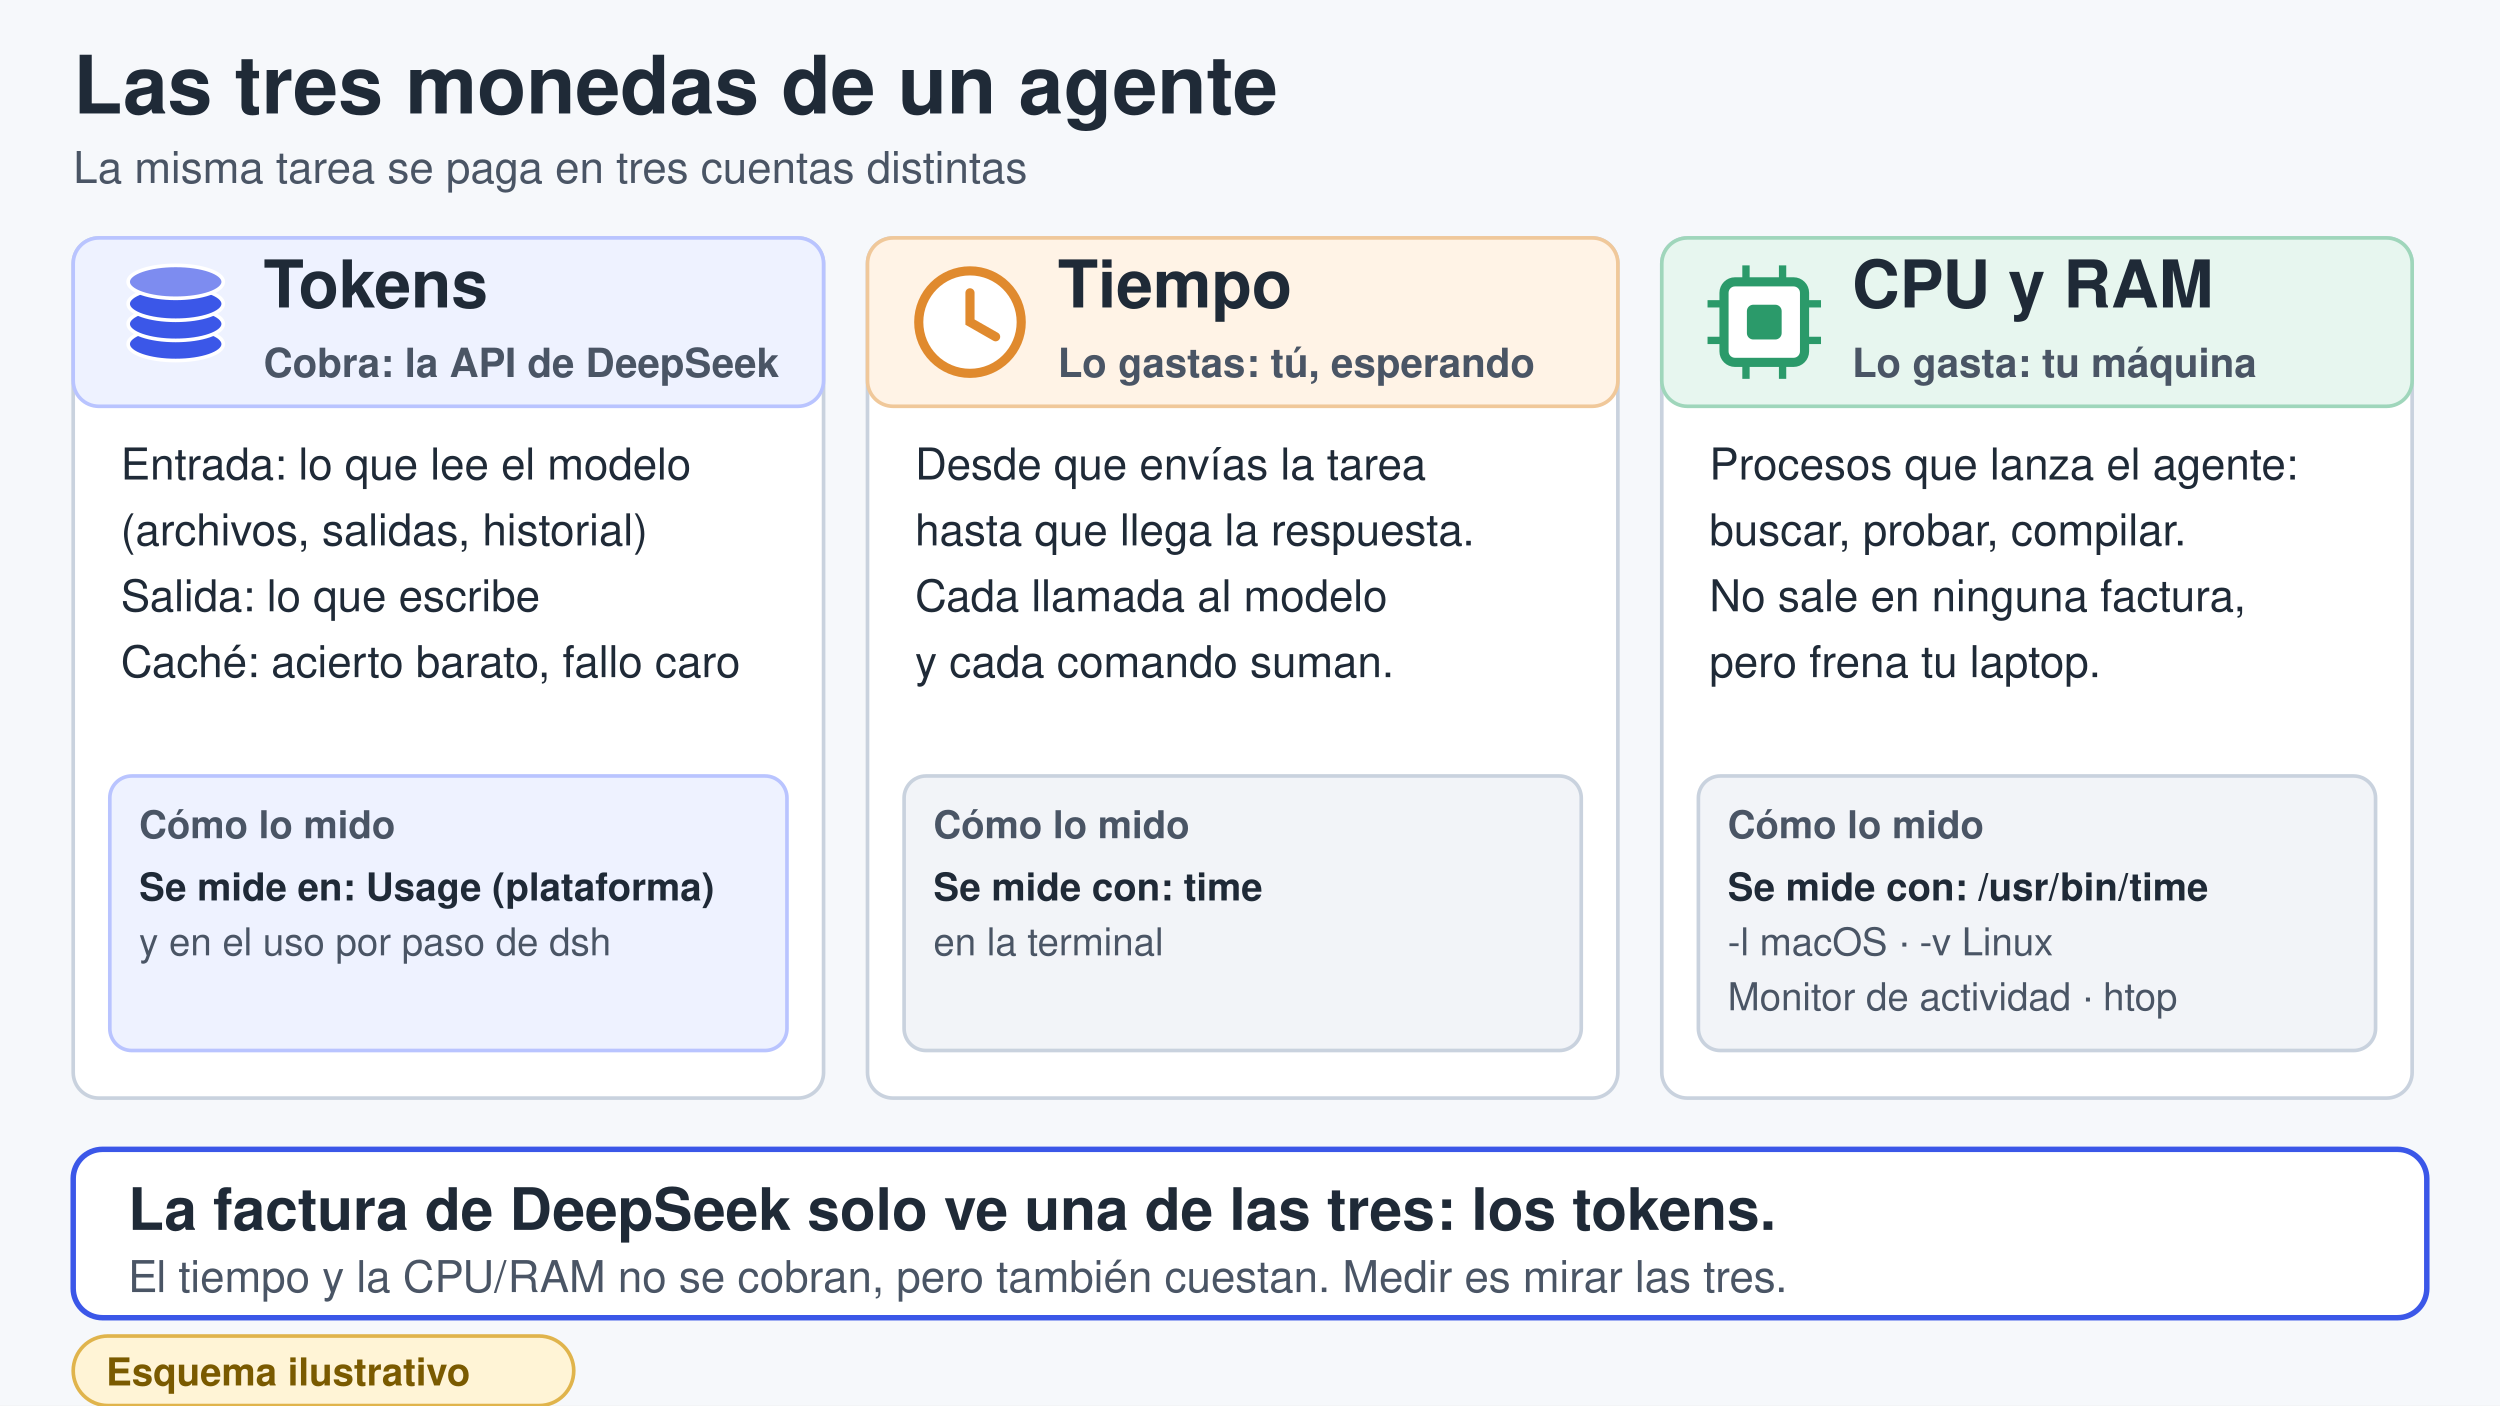
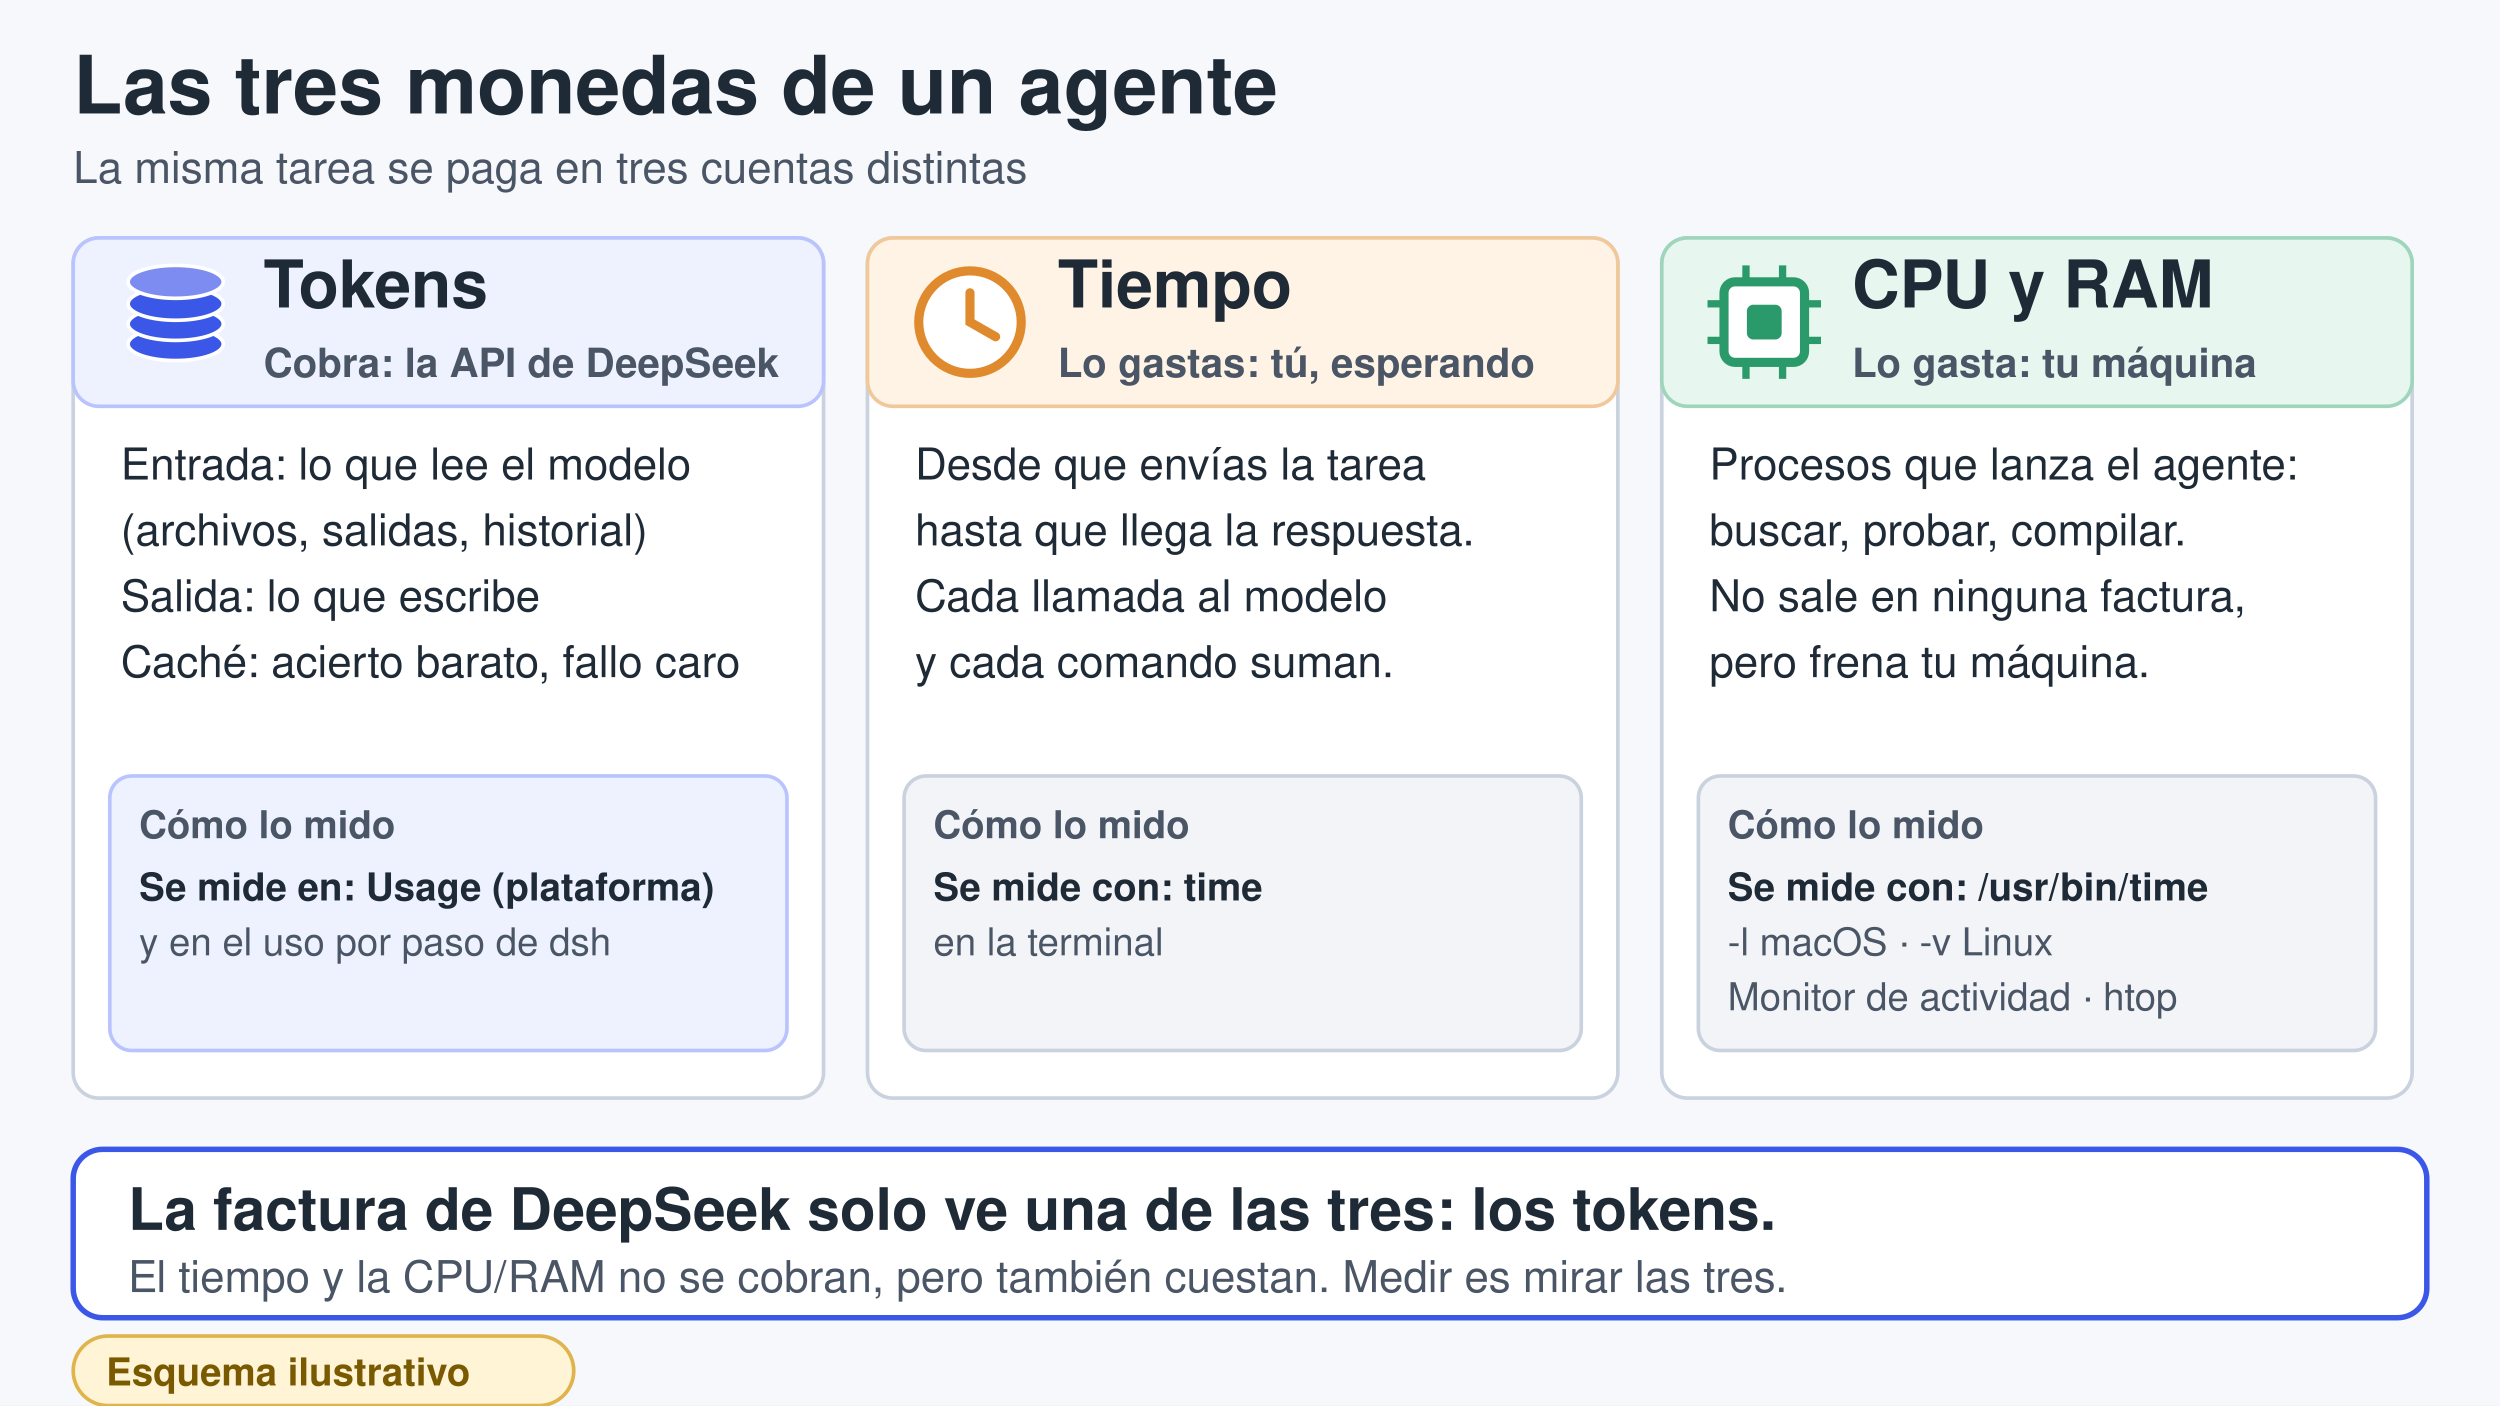
<svg xmlns="http://www.w3.org/2000/svg" viewBox="0 0 1366 768" width="1366" height="768" role="img" aria-labelledby="t d" font-family="-apple-system,'Segoe UI',Helvetica,Arial,sans-serif">
  <rect width="1366" height="768" fill="#f6f8fb" />
  <text x="40" y="62" font-size="44" font-weight="800" fill="#1f2a37" text-anchor="start">Las tres monedas de un agente</text>
  <text x="40" y="100" font-size="24" font-weight="400" fill="#4a5565" text-anchor="start">La misma tarea se paga en tres cuentas distintas</text>
  <rect x="40" y="130" width="410" height="470" rx="14" fill="#fff" stroke="#c9d2de" stroke-width="2" />
  <rect x="40" y="130" width="410" height="92" rx="14" fill="#eef2ff" stroke="#b9c4ff" stroke-width="2" />
  <ellipse cx="96" cy="188" rx="26" ry="9" fill="#3b57e8" stroke="#fff" stroke-width="2" />
  <ellipse cx="96" cy="177" rx="26" ry="9" fill="#3b57e8" stroke="#fff" stroke-width="2" />
  <ellipse cx="96" cy="166" rx="26" ry="9" fill="#3b57e8" stroke="#fff" stroke-width="2" />
  <ellipse cx="96" cy="154" rx="26" ry="9" fill="#7d8cf0" stroke="#fff" stroke-width="2" />
  <text x="144" y="168" font-size="36" font-weight="800" fill="#1f2a37" text-anchor="start">Tokens</text>
  <text x="144" y="206" font-size="22" font-weight="600" fill="#4a5565" text-anchor="start">Cobra: la API de DeepSeek</text>
  <text x="66" y="262" font-size="24" font-weight="400" fill="#1f2a37" text-anchor="start">Entrada: lo que lee el modelo</text>
  <text x="66" y="298" font-size="24" font-weight="400" fill="#1f2a37" text-anchor="start">(archivos, salidas, historial)</text>
  <text x="66" y="334" font-size="24" font-weight="400" fill="#1f2a37" text-anchor="start">Salida: lo que escribe</text>
  <text x="66" y="370" font-size="24" font-weight="400" fill="#1f2a37" text-anchor="start">Caché: acierto barato, fallo caro</text>
  <rect x="60" y="424" width="370" height="150" rx="12" fill="#eef2ff" stroke="#b9c4ff" stroke-width="2" />
  <text x="76" y="458" font-size="21" font-weight="700" fill="#4a5565" text-anchor="start">Cómo lo mido</text>
  <text x="76" y="492" font-size="21" font-weight="600" fill="#1f2a37" text-anchor="start">Se mide en: Usage (plataforma)</text>
  <text x="76" y="522" font-size="21" font-weight="400" fill="#4a5565" text-anchor="start">y en el uso por paso de dsh</text>
  <rect x="474" y="130" width="410" height="470" rx="14" fill="#fff" stroke="#c9d2de" stroke-width="2" />
  <rect x="474" y="130" width="410" height="92" rx="14" fill="#fff3e6" stroke="#f0c89a" stroke-width="2" />
  <circle cx="530" cy="176" r="28" fill="#fff" stroke="#e08a2e" stroke-width="5" />
  <path d="M530 160 L530 176 L544 184" fill="none" stroke="#e08a2e" stroke-width="5" stroke-linecap="round" />
  <text x="578" y="168" font-size="36" font-weight="800" fill="#1f2a37" text-anchor="start">Tiempo</text>
  <text x="578" y="206" font-size="22" font-weight="600" fill="#4a5565" text-anchor="start">Lo gastas: tú, esperando</text>
  <text x="500" y="262" font-size="24" font-weight="400" fill="#1f2a37" text-anchor="start">Desde que envías la tarea</text>
  <text x="500" y="298" font-size="24" font-weight="400" fill="#1f2a37" text-anchor="start">hasta que llega la respuesta.</text>
  <text x="500" y="334" font-size="24" font-weight="400" fill="#1f2a37" text-anchor="start">Cada llamada al modelo</text>
  <text x="500" y="370" font-size="24" font-weight="400" fill="#1f2a37" text-anchor="start">y cada comando suman.</text>
  <rect x="494" y="424" width="370" height="150" rx="12" fill="#f2f4f8" stroke="#c9d2de" stroke-width="2" />
  <text x="510" y="458" font-size="21" font-weight="700" fill="#4a5565" text-anchor="start">Cómo lo mido</text>
  <text x="510" y="492" font-size="21" font-weight="600" fill="#1f2a37" text-anchor="start">Se mide con: time</text>
  <text x="510" y="522" font-size="21" font-weight="400" fill="#4a5565" text-anchor="start">en la terminal</text>
  <rect x="908" y="130" width="410" height="470" rx="14" fill="#fff" stroke="#c9d2de" stroke-width="2" />
  <rect x="908" y="130" width="410" height="92" rx="14" fill="#e7f6ef" stroke="#9fd6bb" stroke-width="2" />
  <rect x="942" y="154" width="44" height="44" rx="6" fill="#fff" stroke="#2b9a6a" stroke-width="5" />
  <path d="M954 154 v-9 M954 198 v9 M942 166 h-9 M986 166 h9" stroke="#2b9a6a" stroke-width="4" />
  <path d="M974 154 v-9 M974 198 v9 M942 186 h-9 M986 186 h9" stroke="#2b9a6a" stroke-width="4" />
  <rect x="955" y="167" width="18" height="18" rx="3" fill="#2b9a6a" stroke="#2b9a6a" stroke-width="1" />
  <text x="1012" y="168" font-size="36" font-weight="800" fill="#1f2a37" text-anchor="start">CPU y RAM</text>
  <text x="1012" y="206" font-size="22" font-weight="600" fill="#4a5565" text-anchor="start">Lo gasta: tu máquina</text>
  <text x="934" y="262" font-size="24" font-weight="400" fill="#1f2a37" text-anchor="start">Procesos que lanza el agente:</text>
  <text x="934" y="298" font-size="24" font-weight="400" fill="#1f2a37" text-anchor="start">buscar, probar, compilar.</text>
  <text x="934" y="334" font-size="24" font-weight="400" fill="#1f2a37" text-anchor="start">No sale en ninguna factura,</text>
-   <text x="934" y="370" font-size="24" font-weight="400" fill="#1f2a37" text-anchor="start">pero frena tu laptop.</text>
+   <text x="934" y="370" font-size="24" font-weight="400" fill="#1f2a37" text-anchor="start">pero frena tu máquina.</text>
  <rect x="928" y="424" width="370" height="150" rx="12" fill="#f2f4f8" stroke="#c9d2de" stroke-width="2" />
  <text x="944" y="458" font-size="21" font-weight="700" fill="#4a5565" text-anchor="start">Cómo lo mido</text>
  <text x="944" y="492" font-size="21" font-weight="600" fill="#1f2a37" text-anchor="start">Se mide con: /usr/bin/time</text>
  <text x="944" y="522" font-size="21" font-weight="400" fill="#4a5565" text-anchor="start">-l macOS · -v Linux</text>
  <text x="944" y="552" font-size="21" font-weight="400" fill="#4a5565" text-anchor="start">Monitor de actividad · htop</text>
  <rect x="40" y="628" width="1286" height="92" rx="16" fill="#fff" stroke="#3b57e8" stroke-width="3" />
  <text x="70" y="672" font-size="32" font-weight="800" fill="#1f2a37" text-anchor="start">La factura de DeepSeek solo ve una de las tres: los tokens.</text>
  <text x="70" y="706" font-size="24" font-weight="400" fill="#4a5565" text-anchor="start">El tiempo y la CPU/RAM no se cobran, pero también cuestan. Medir es mirar las tres.</text>
  <rect x="40" y="730" width="273.5" height="38" rx="19" fill="#fff4d6" stroke="#e0b44c" stroke-width="2" />
  <text x="58" y="757" font-size="21" font-weight="700" fill="#7a5a00" text-anchor="start">Esquema ilustrativo</text>
</svg>
